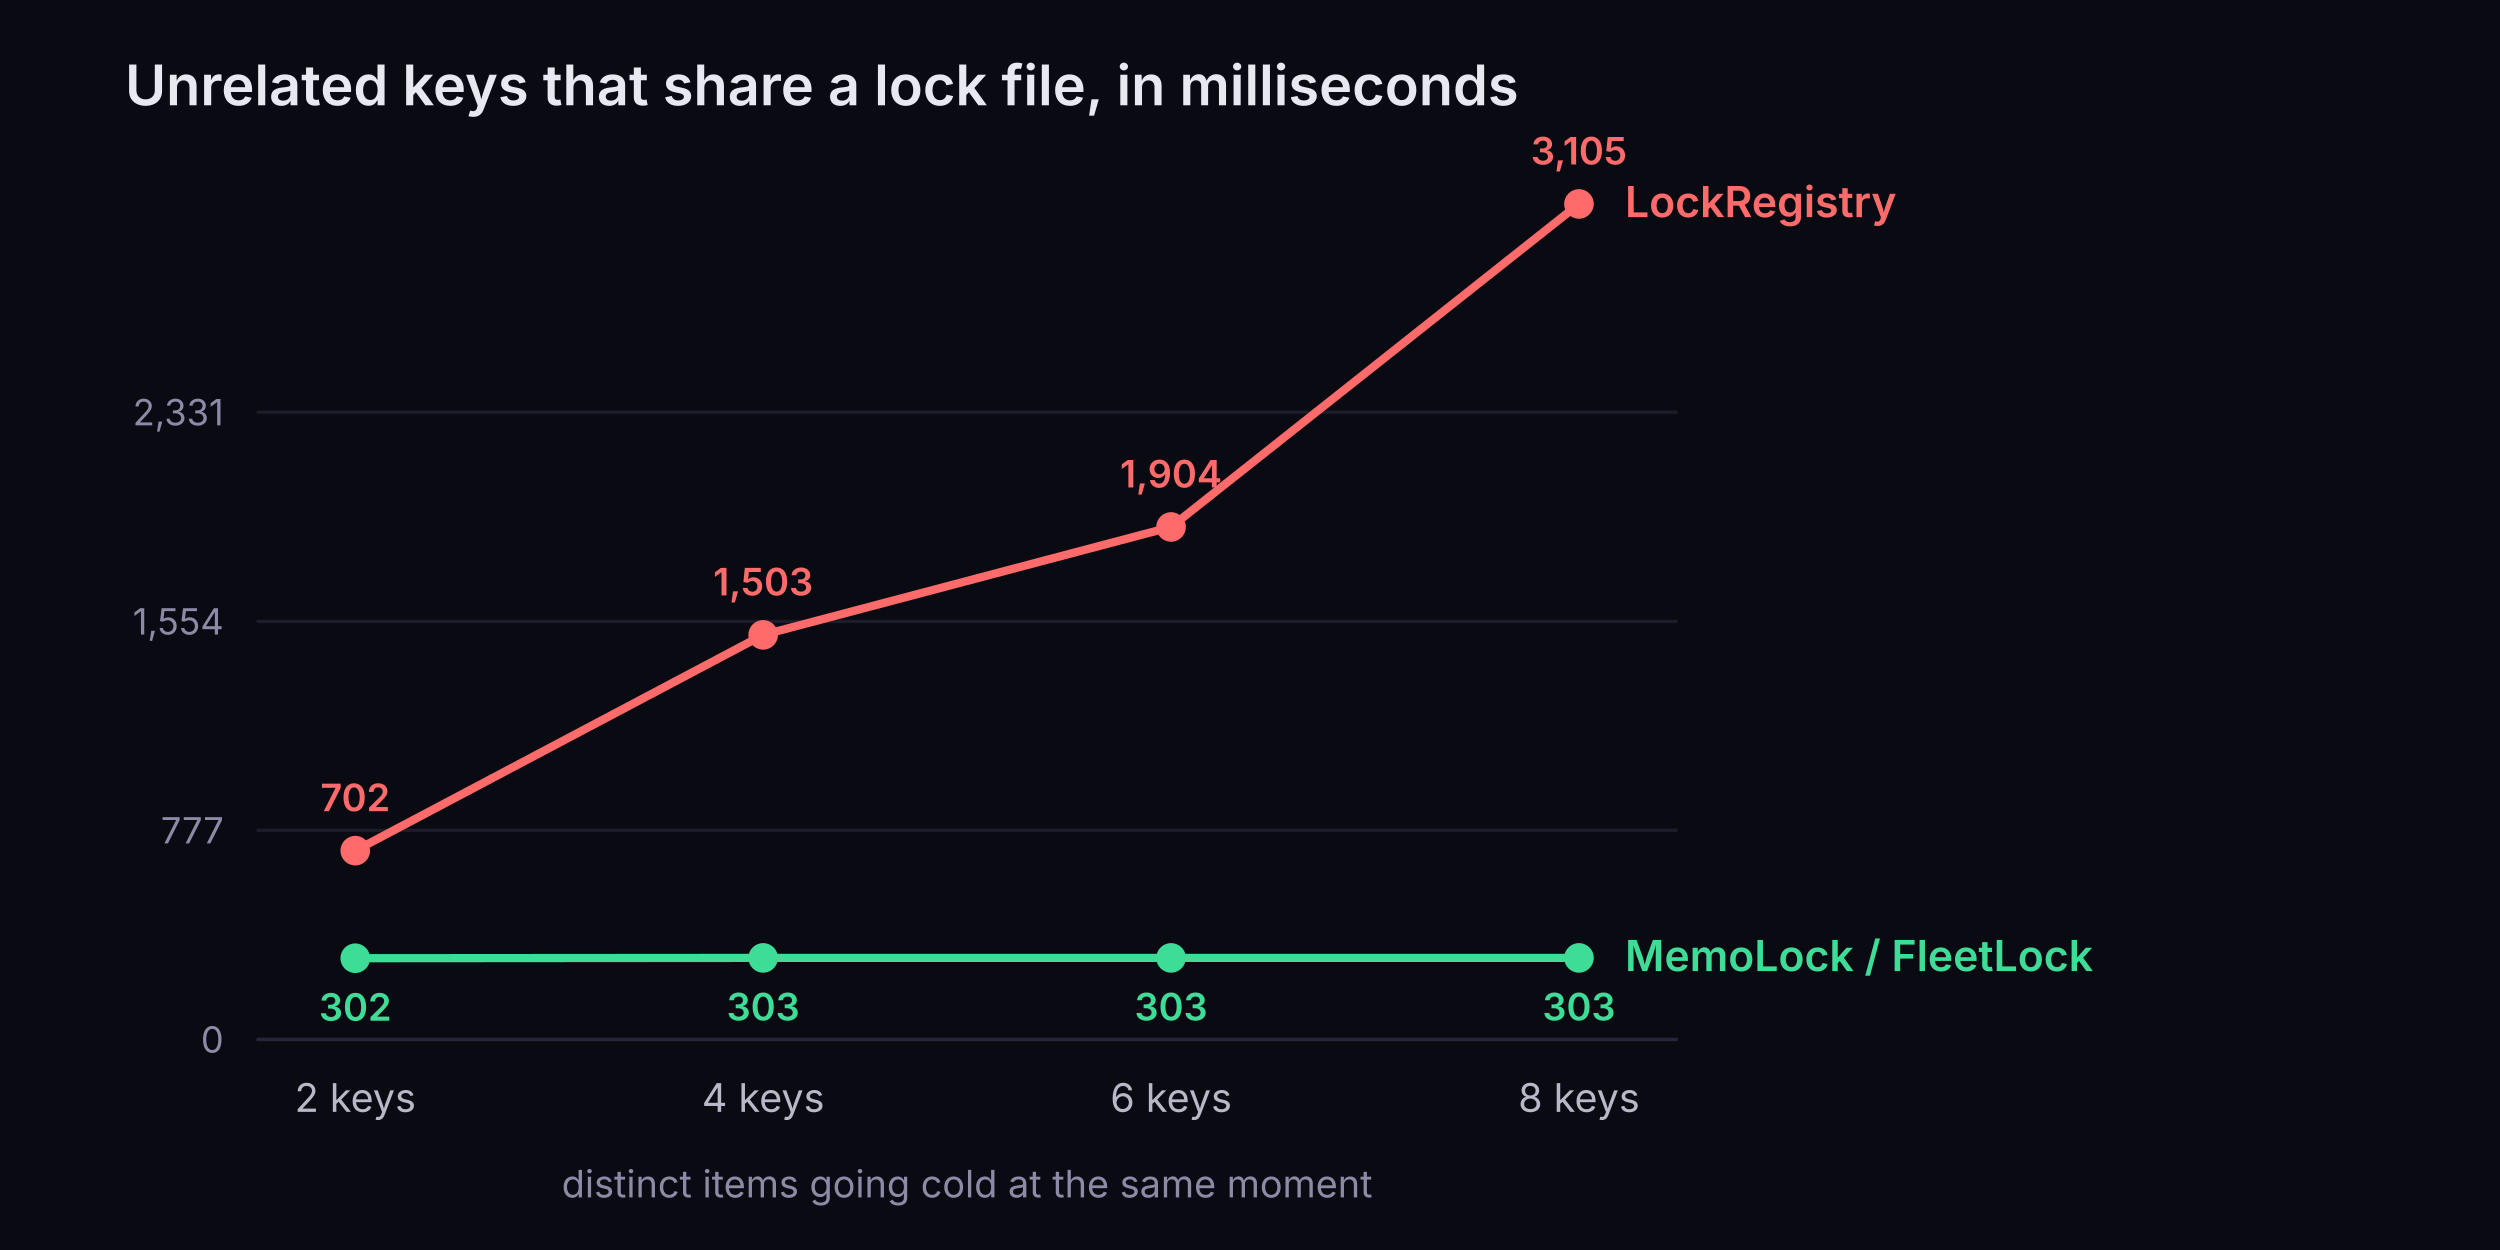
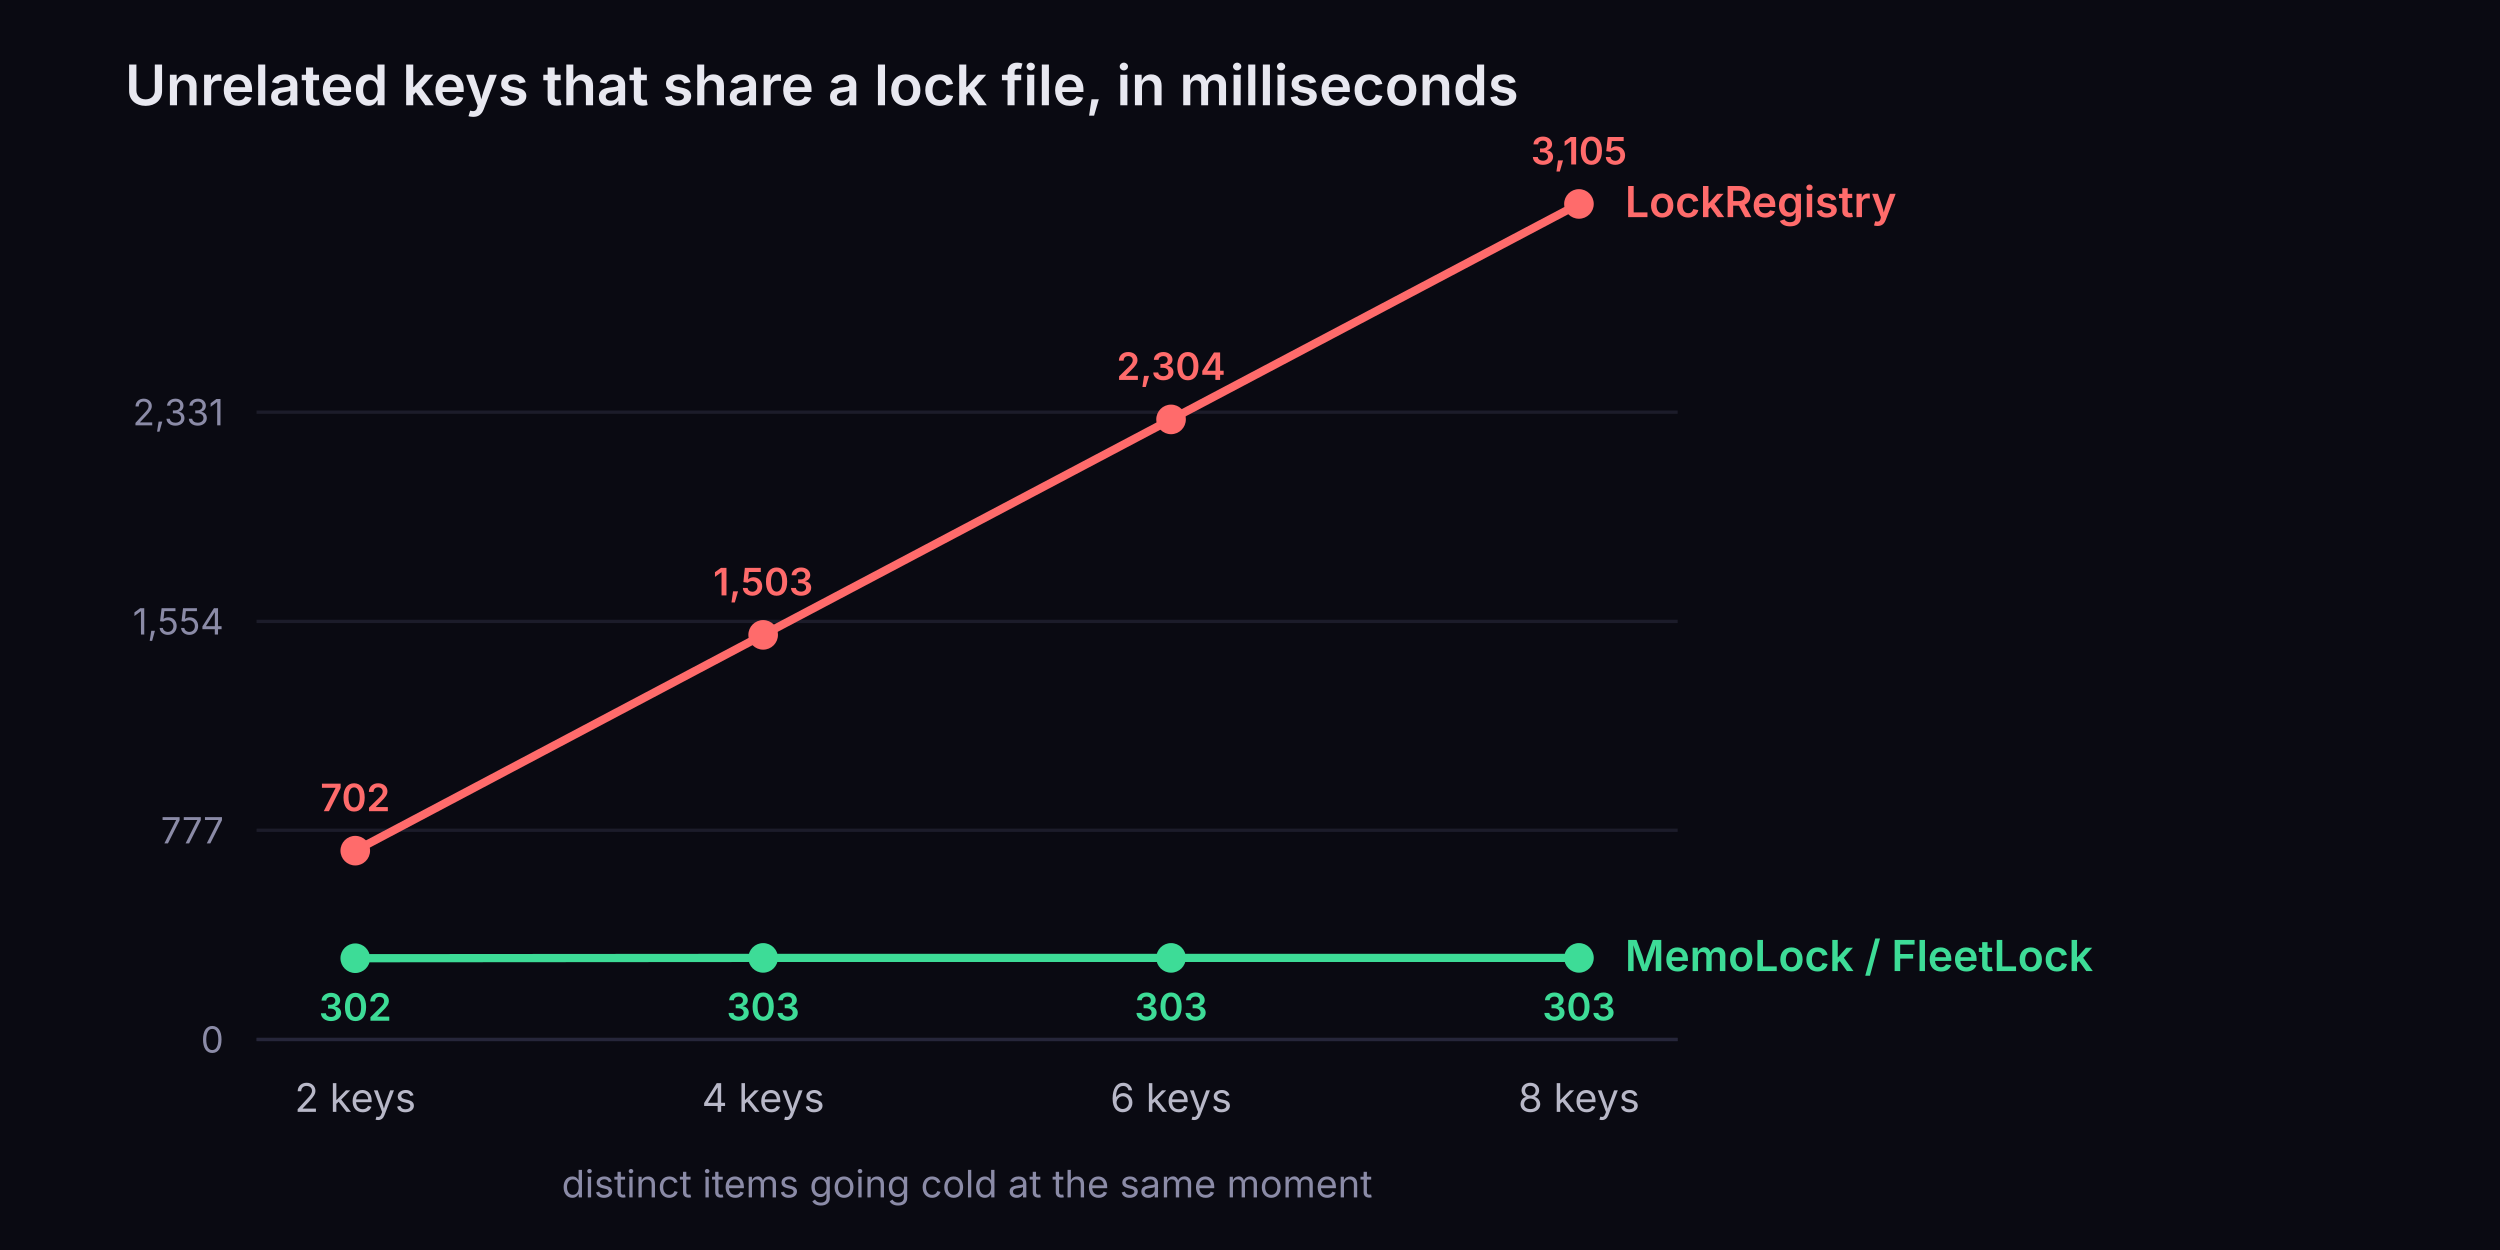
<svg xmlns="http://www.w3.org/2000/svg" viewBox="0 0 760 380" width="760" height="380" font-family="Rajdhani, system-ui, -apple-system, Segoe UI, sans-serif">
  <style>@font-face { font-family: "Rajdhani"; font-weight: 600; src: url("src/fonts/rajdhani-600.woff2") format("woff2"); }@font-face { font-family: "Rajdhani"; font-weight: 700; src: url("src/fonts/rajdhani-700.woff2") format("woff2"); }</style>
  <rect width="760" height="380" fill="#0a0a12" />
  <text x="38" y="32" font-size="17" font-weight="600" fill="#e8e8f0">Unrelated keys that share a lock file, in milliseconds</text>
  <line x1="78" y1="316.0" x2="510.0" y2="316.0" stroke="#1c1c2a" stroke-width="1" />
  <text x="68" y="320.0" font-size="11" fill="#8b8ba7" text-anchor="end">0</text>
  <line x1="78" y1="252.4" x2="510.0" y2="252.4" stroke="#1c1c2a" stroke-width="1" />
  <text x="68" y="256.4" font-size="11" fill="#8b8ba7" text-anchor="end">777</text>
  <line x1="78" y1="188.9" x2="510.0" y2="188.9" stroke="#1c1c2a" stroke-width="1" />
  <text x="68" y="192.9" font-size="11" fill="#8b8ba7" text-anchor="end">1,554</text>
  <line x1="78" y1="125.3" x2="510.0" y2="125.3" stroke="#1c1c2a" stroke-width="1" />
  <text x="68" y="129.3" font-size="11" fill="#8b8ba7" text-anchor="end">2,331</text>
  <polyline points="108.0,291.3 232.0,291.2 356.0,291.2 480.0,291.2" fill="none" stroke="#3ddc97" stroke-width="2.5" stroke-linejoin="round" />
  <circle cx="108.0" cy="291.3" r="4.5" fill="#3ddc97" />
  <text x="108.0" y="310.3" font-size="11.5" font-weight="600" fill="#3ddc97" text-anchor="middle">302</text>
  <circle cx="232.0" cy="291.2" r="4.5" fill="#3ddc97" />
  <text x="232.0" y="310.2" font-size="11.5" font-weight="600" fill="#3ddc97" text-anchor="middle">303</text>
  <circle cx="356.0" cy="291.2" r="4.5" fill="#3ddc97" />
  <text x="356.0" y="310.2" font-size="11.5" font-weight="600" fill="#3ddc97" text-anchor="middle">303</text>
  <circle cx="480.0" cy="291.2" r="4.5" fill="#3ddc97" />
  <text x="480.0" y="310.2" font-size="11.5" font-weight="600" fill="#3ddc97" text-anchor="middle">303</text>
  <text x="494.0" y="295.2" font-size="13" font-weight="600" fill="#3ddc97">MemoLock / FleetLock</text>
-   <polyline points="108.0,258.6 232.0,193.0 356.0,160.2 480.0,62.0" fill="none" stroke="#ff6b6b" stroke-width="2.5" stroke-linejoin="round" />
+   <polyline points="108.0,258.6 232.0,193.0 356.0,127.5 480.0,62.0" fill="none" stroke="#ff6b6b" stroke-width="2.5" stroke-linejoin="round" />
  <circle cx="108.0" cy="258.6" r="4.5" fill="#ff6b6b" />
  <text x="108.0" y="246.6" font-size="11.5" font-weight="600" fill="#ff6b6b" text-anchor="middle">702</text>
  <circle cx="232.0" cy="193.0" r="4.5" fill="#ff6b6b" />
  <text x="232.0" y="181.0" font-size="11.5" font-weight="600" fill="#ff6b6b" text-anchor="middle">1,503</text>
-   <circle cx="356.0" cy="160.2" r="4.5" fill="#ff6b6b" />
-   <text x="356.0" y="148.2" font-size="11.5" font-weight="600" fill="#ff6b6b" text-anchor="middle">1,904</text>
+   <circle cx="356.0" cy="127.5" r="4.5" fill="#ff6b6b" />
+   <text x="356.0" y="115.5" font-size="11.5" font-weight="600" fill="#ff6b6b" text-anchor="middle">2,304</text>
  <circle cx="480.0" cy="62.0" r="4.5" fill="#ff6b6b" />
  <text x="480.0" y="50.0" font-size="11.5" font-weight="600" fill="#ff6b6b" text-anchor="middle">3,105</text>
  <text x="494.0" y="66.0" font-size="13" font-weight="600" fill="#ff6b6b">LockRegistry</text>
  <line x1="78" y1="316.0" x2="510.0" y2="316.0" stroke="#26263a" stroke-width="1" />
  <text x="108.0" y="338.0" font-size="12" fill="#b8b8c8" text-anchor="middle">2 keys</text>
  <text x="232.0" y="338.0" font-size="12" fill="#b8b8c8" text-anchor="middle">4 keys</text>
  <text x="356.0" y="338.0" font-size="12" fill="#b8b8c8" text-anchor="middle">6 keys</text>
  <text x="480.0" y="338.0" font-size="12" fill="#b8b8c8" text-anchor="middle">8 keys</text>
  <text x="294.0" y="364.0" font-size="11.5" fill="#8b8ba7" text-anchor="middle">distinct items going cold at the same moment</text>
</svg>
